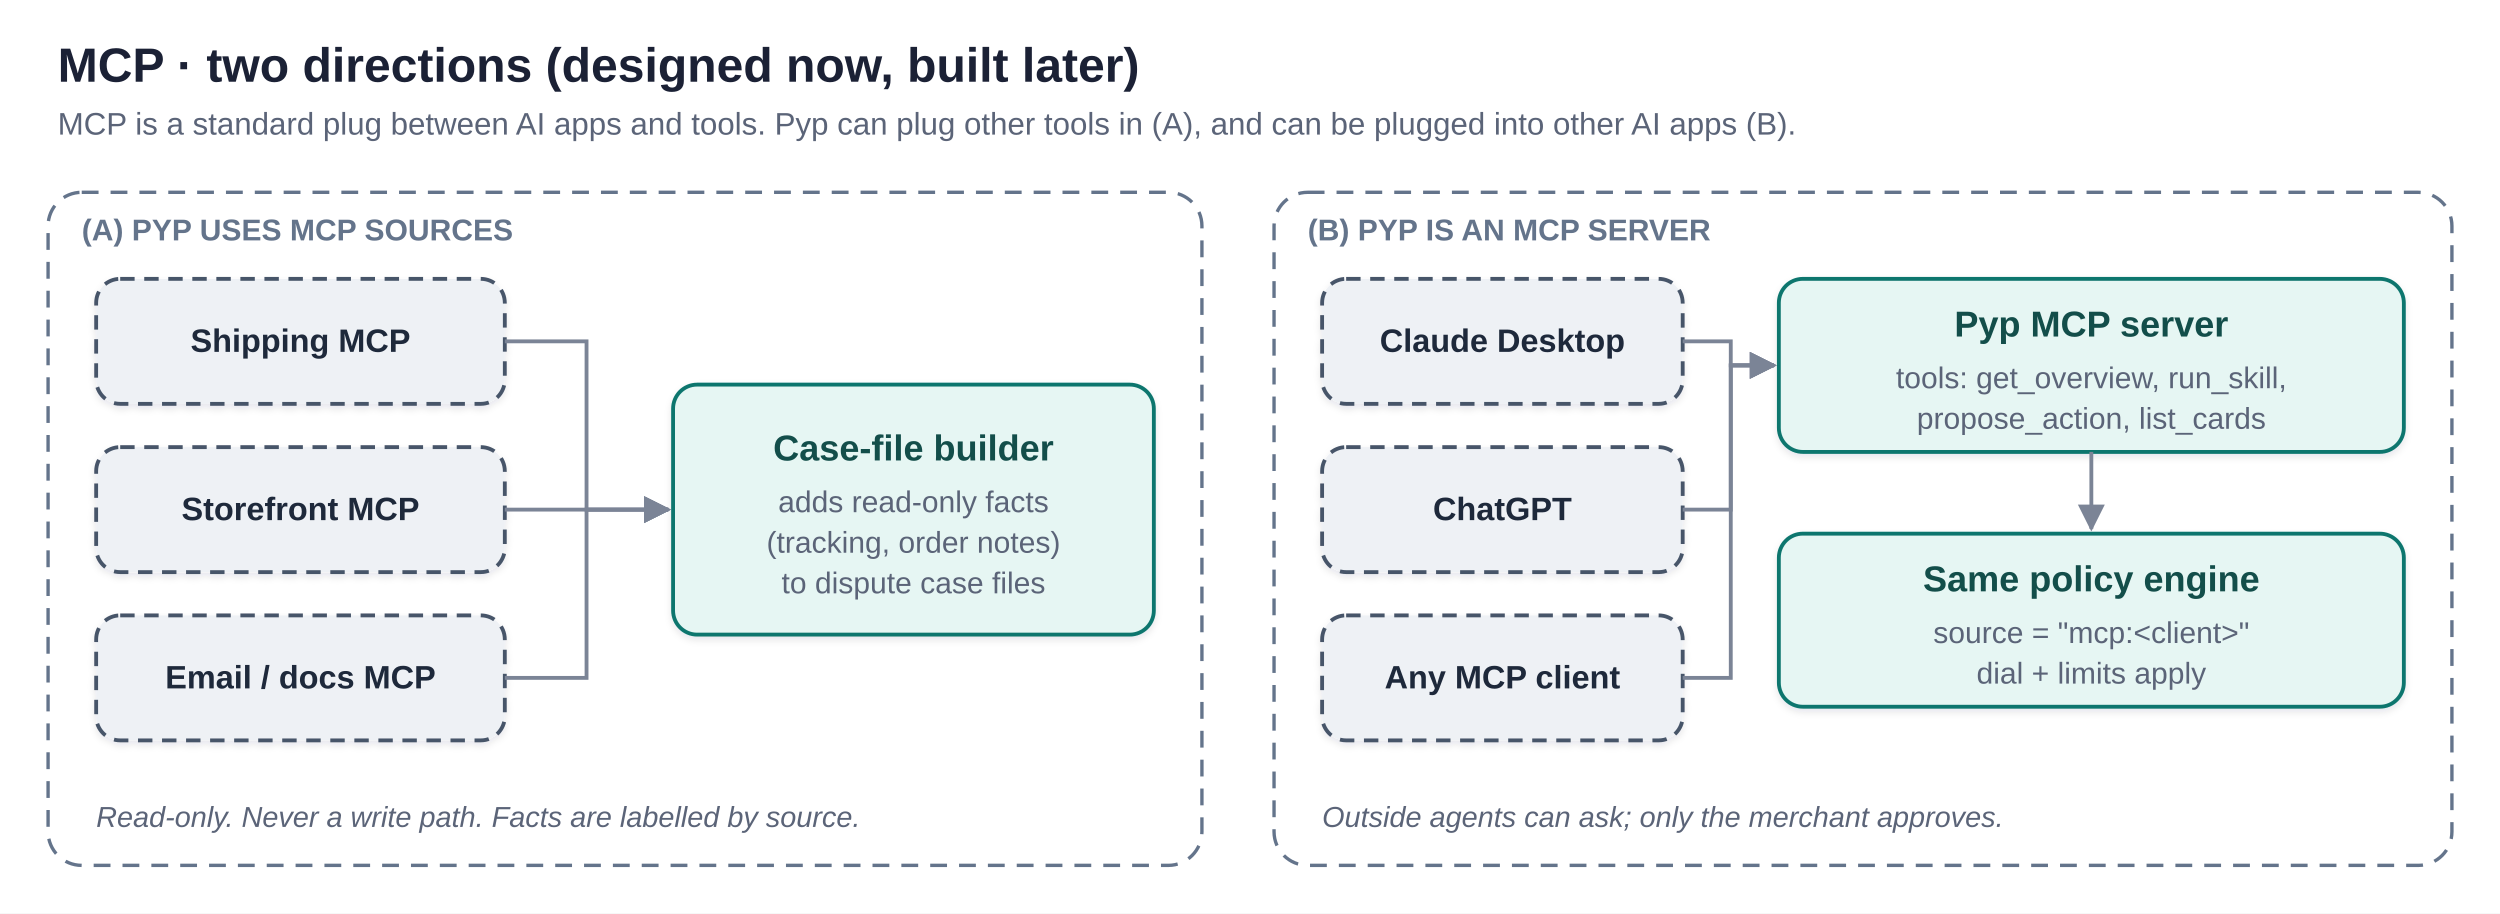
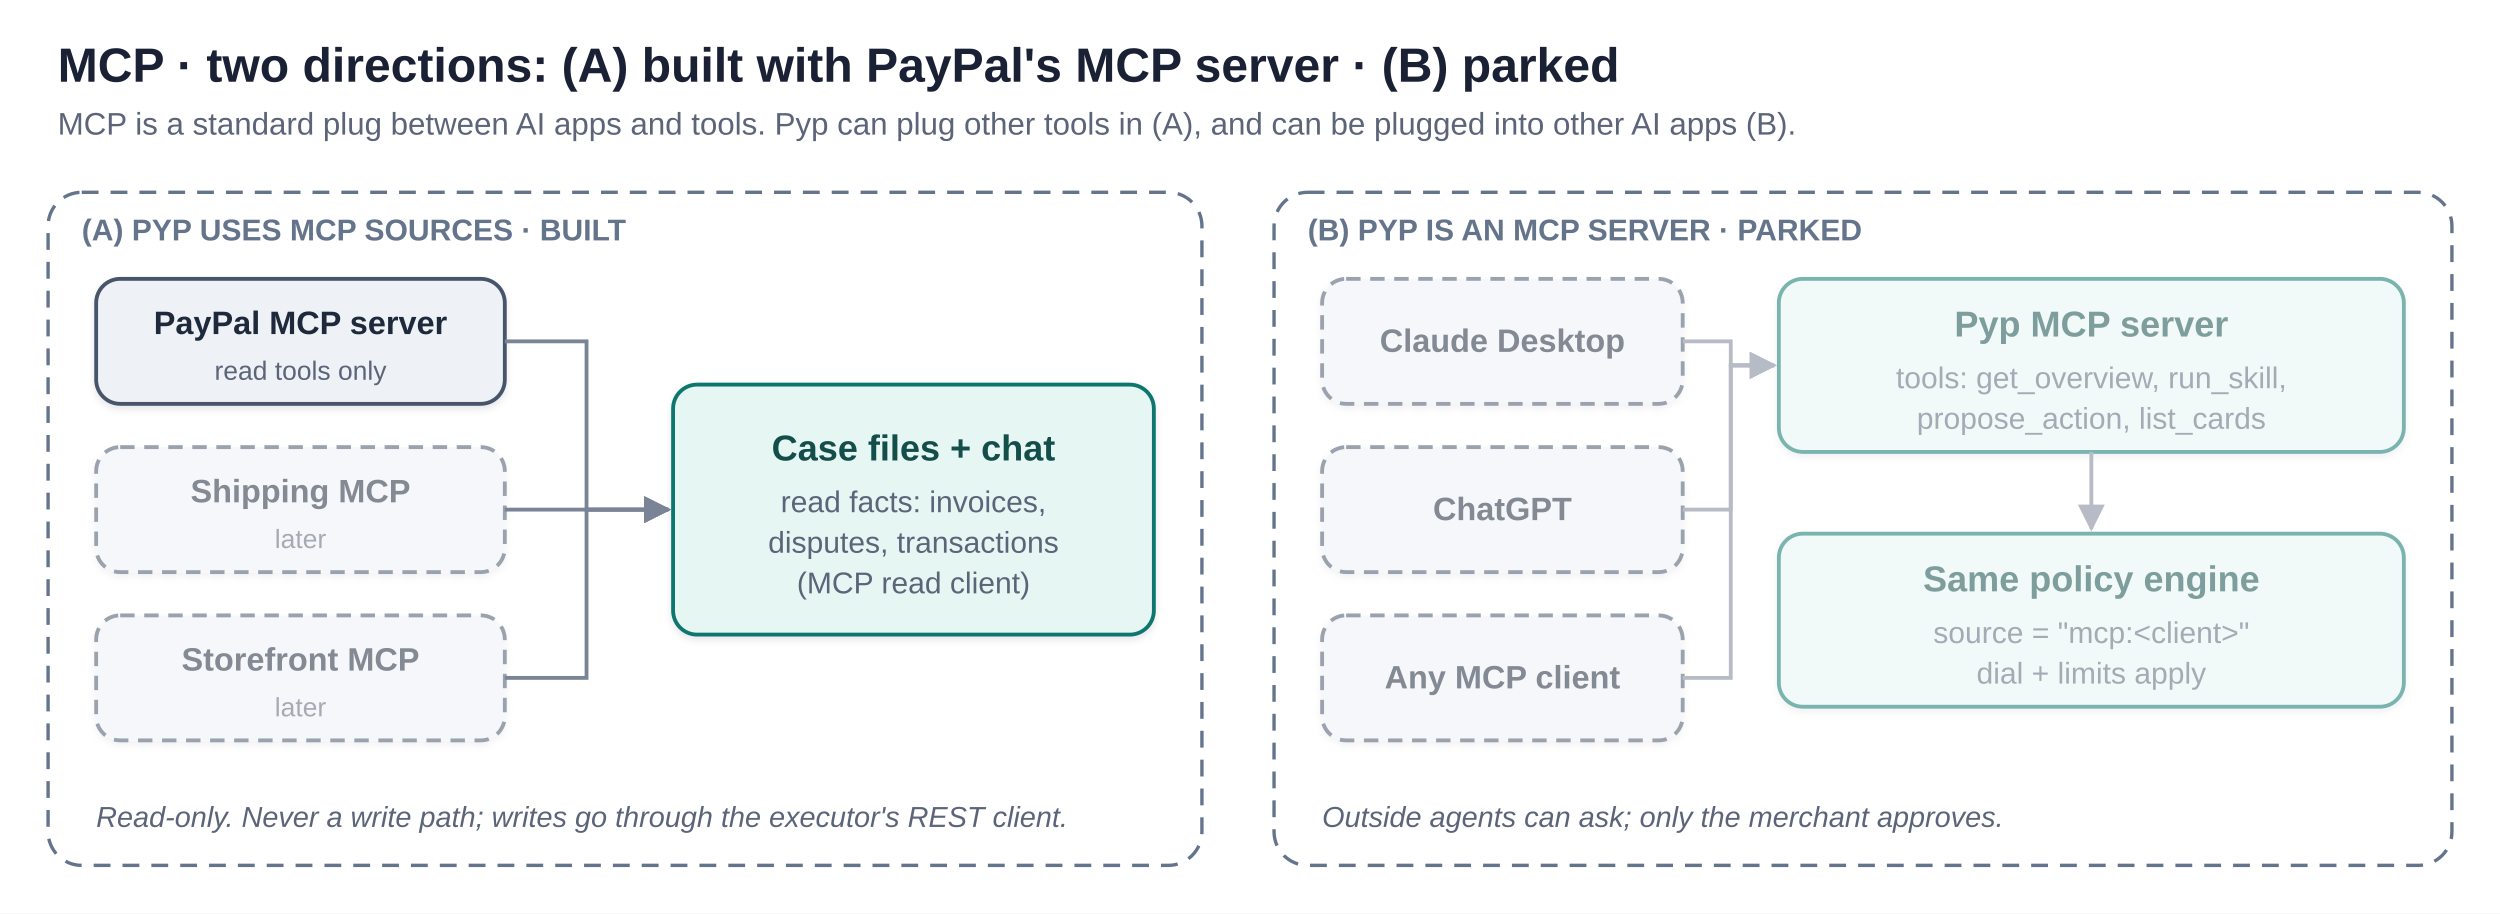
<svg xmlns="http://www.w3.org/2000/svg" viewBox="0 0 1040 380" width="1040" height="380" font-family="-apple-system, 'Segoe UI', 'Helvetica Neue', Arial, sans-serif" role="img" aria-label="MCP in two directions">
  <defs>
    <marker id="ah" viewBox="0 0 10 10" refX="9" refY="5" markerWidth="7" markerHeight="7" orient="auto-start-reverse">
      <path d="M0,0 L10,5 L0,10 z" fill="#7b8496" />
    </marker>
    <marker id="ahv" viewBox="0 0 10 10" refX="9" refY="5" markerWidth="7" markerHeight="7" orient="auto-start-reverse">
      <path d="M0,0 L10,5 L0,10 z" fill="#6d28d9" />
    </marker>
    <marker id="ahr" viewBox="0 0 10 10" refX="9" refY="5" markerWidth="7" markerHeight="7" orient="auto-start-reverse">
      <path d="M0,0 L10,5 L0,10 z" fill="#b91c1c" />
    </marker>
    <marker id="ahb" viewBox="0 0 10 10" refX="9" refY="5" markerWidth="7" markerHeight="7" orient="auto-start-reverse">
      <path d="M0,0 L10,5 L0,10 z" fill="#1d4ed8" />
    </marker>
    <marker id="aht" viewBox="0 0 10 10" refX="9" refY="5" markerWidth="7" markerHeight="7" orient="auto-start-reverse">
      <path d="M0,0 L10,5 L0,10 z" fill="#0f766e" />
    </marker>
    <filter id="sh" x="-5%" y="-5%" width="110%" height="120%">
      <feDropShadow dx="0" dy="1.5" stdDeviation="1.5" flood-color="#0f172a" flood-opacity="0.10" />
    </filter>
  </defs>
  <rect x="0" y="0" width="1040" height="380" fill="#ffffff" />
-   <text x="24" y="34" font-size="20" font-weight="750" fill="#1b2135" text-anchor="start">MCP · two directions (designed now, built later)</text>
+   <text x="24" y="34" font-size="20" font-weight="750" fill="#1b2135" text-anchor="start">MCP · two directions: (A) built with PayPal's MCP server · (B) parked</text>
  <text x="24" y="56" font-size="13" font-weight="400" fill="#5b6478" text-anchor="start">MCP is a standard plug between AI apps and tools. Pyp can plug other tools in (A), and can be plugged into other AI apps (B).</text>
  <rect x="20" y="80" width="480" height="280" rx="14" fill="none" stroke="#64748b" stroke-width="1.4" stroke-dasharray="7 5" />
-   <text x="34" y="100" font-size="12.5" font-weight="700" fill="#64748b" text-anchor="start">(A) PYP USES MCP SOURCES</text>
-   <rect x="40" y="116" width="170" height="52" rx="10" fill="#eef1f5" stroke="#475569" stroke-width="1.6" stroke-dasharray="6 4" filter="url(#sh)" />
-   <text x="125" y="146.387" font-size="13.5" font-weight="650" fill="#1e293b" text-anchor="middle">Shipping MCP</text>
-   <rect x="40" y="186" width="170" height="52" rx="10" fill="#eef1f5" stroke="#475569" stroke-width="1.6" stroke-dasharray="6 4" filter="url(#sh)" />
-   <text x="125" y="216.387" font-size="13.5" font-weight="650" fill="#1e293b" text-anchor="middle">Storefront MCP</text>
-   <rect x="40" y="256" width="170" height="52" rx="10" fill="#eef1f5" stroke="#475569" stroke-width="1.6" stroke-dasharray="6 4" filter="url(#sh)" />
-   <text x="125" y="286.387" font-size="13.5" font-weight="650" fill="#1e293b" text-anchor="middle">Email / docs MCP</text>
+   <text x="34" y="100" font-size="12.5" font-weight="700" fill="#64748b" text-anchor="start">(A) PYP USES MCP SOURCES · BUILT</text>
+   <rect x="40" y="116" width="170" height="52" rx="10" fill="#eef1f5" stroke="#475569" stroke-width="1.6" filter="url(#sh)" />
+   <text x="125" y="138.963" font-size="13.5" font-weight="650" fill="#1e293b" text-anchor="middle">PayPal MCP server</text>
+   <text x="125" y="157.988" font-size="11" font-weight="400" fill="#5b6478" text-anchor="middle">read tools only</text>
+   <g opacity="0.55">
+     <rect x="40" y="186" width="170" height="52" rx="10" fill="#eef1f5" stroke="#475569" stroke-width="1.6" stroke-dasharray="6 4" filter="url(#sh)" />
+     <text x="125" y="208.962" font-size="13.5" font-weight="650" fill="#1e293b" text-anchor="middle">Shipping MCP</text>
+     <text x="125" y="227.987" font-size="11" font-weight="400" fill="#5b6478" text-anchor="middle">later</text>
+     <rect x="40" y="256" width="170" height="52" rx="10" fill="#eef1f5" stroke="#475569" stroke-width="1.6" stroke-dasharray="6 4" filter="url(#sh)" />
+     <text x="125" y="278.962" font-size="13.5" font-weight="650" fill="#1e293b" text-anchor="middle">Storefront MCP</text>
+     <text x="125" y="297.988" font-size="11" font-weight="400" fill="#5b6478" text-anchor="middle">later</text>
+   </g>
  <rect x="280" y="160" width="200" height="104" rx="10" fill="#e6f6f3" stroke="#0f766e" stroke-width="1.6" filter="url(#sh)" />
-   <text x="380" y="191.562" font-size="15" font-weight="650" fill="#134e4a" text-anchor="middle">Case-file builder</text>
-   <text x="380" y="213.062" font-size="12.5" font-weight="400" fill="#5b6478" text-anchor="middle">adds read-only facts</text>
-   <text x="380" y="229.938" font-size="12.5" font-weight="400" fill="#5b6478" text-anchor="middle">(tracking, order notes)</text>
-   <text x="380" y="246.812" font-size="12.5" font-weight="400" fill="#5b6478" text-anchor="middle">to dispute case files</text>
+   <text x="380" y="191.562" font-size="15" font-weight="650" fill="#134e4a" text-anchor="middle">Case files + chat</text>
+   <text x="380" y="213.062" font-size="12.5" font-weight="400" fill="#5b6478" text-anchor="middle">read facts: invoices,</text>
+   <text x="380" y="229.938" font-size="12.5" font-weight="400" fill="#5b6478" text-anchor="middle">disputes, transactions</text>
+   <text x="380" y="246.812" font-size="12.5" font-weight="400" fill="#5b6478" text-anchor="middle">(MCP read client)</text>
  <path d="M210,142 L244,142 L244,212 L278,212" fill="none" stroke="#7b8496" stroke-width="1.6" marker-end="url(#ah)" />
  <path d="M210,212 L244,212 L244,212 L278,212" fill="none" stroke="#7b8496" stroke-width="1.6" marker-end="url(#ah)" />
  <path d="M210,282 L244,282 L244,212 L278,212" fill="none" stroke="#7b8496" stroke-width="1.6" marker-end="url(#ah)" />
-   <text x="40" y="344" font-size="12" font-weight="400" fill="#5b6478" text-anchor="start" font-style="italic">Read-only. Never a write path. Facts are labelled by source.</text>
+   <text x="40" y="344" font-size="12" font-weight="400" fill="#5b6478" text-anchor="start" font-style="italic">Read-only. Never a write path; writes go through the executor's REST client.</text>
  <rect x="530" y="80" width="490" height="280" rx="14" fill="none" stroke="#64748b" stroke-width="1.4" stroke-dasharray="7 5" />
-   <text x="544" y="100" font-size="12.5" font-weight="700" fill="#64748b" text-anchor="start">(B) PYP IS AN MCP SERVER</text>
-   <rect x="550" y="116" width="150" height="52" rx="10" fill="#eef1f5" stroke="#475569" stroke-width="1.6" stroke-dasharray="6 4" filter="url(#sh)" />
-   <text x="625" y="146.387" font-size="13.5" font-weight="650" fill="#1e293b" text-anchor="middle">Claude Desktop</text>
-   <rect x="550" y="186" width="150" height="52" rx="10" fill="#eef1f5" stroke="#475569" stroke-width="1.6" stroke-dasharray="6 4" filter="url(#sh)" />
-   <text x="625" y="216.387" font-size="13.5" font-weight="650" fill="#1e293b" text-anchor="middle">ChatGPT</text>
-   <rect x="550" y="256" width="150" height="52" rx="10" fill="#eef1f5" stroke="#475569" stroke-width="1.6" stroke-dasharray="6 4" filter="url(#sh)" />
-   <text x="625" y="286.387" font-size="13.5" font-weight="650" fill="#1e293b" text-anchor="middle">Any MCP client</text>
-   <rect x="740" y="116" width="260" height="72" rx="10" fill="#e6f6f3" stroke="#0f766e" stroke-width="1.6" filter="url(#sh)" />
-   <text x="870" y="140" font-size="15" font-weight="650" fill="#134e4a" text-anchor="middle">Pyp MCP server</text>
-   <text x="870" y="161.5" font-size="12.5" font-weight="400" fill="#5b6478" text-anchor="middle">tools: get_overview, run_skill,</text>
-   <text x="870" y="178.375" font-size="12.5" font-weight="400" fill="#5b6478" text-anchor="middle">propose_action, list_cards</text>
-   <rect x="740" y="222" width="260" height="72" rx="10" fill="#e6f6f3" stroke="#0f766e" stroke-width="1.6" filter="url(#sh)" />
-   <text x="870" y="246" font-size="15" font-weight="650" fill="#134e4a" text-anchor="middle">Same policy engine</text>
-   <text x="870" y="267.5" font-size="12.5" font-weight="400" fill="#5b6478" text-anchor="middle">source = "mcp:&lt;client&gt;"</text>
-   <text x="870" y="284.375" font-size="12.5" font-weight="400" fill="#5b6478" text-anchor="middle">dial + limits apply</text>
-   <path d="M700,142 L720,142 L720,152 L738,152" fill="none" stroke="#7b8496" stroke-width="1.6" marker-end="url(#ah)" />
-   <path d="M700,212 L720,212 L720,152 L738,152" fill="none" stroke="#7b8496" stroke-width="1.6" marker-end="url(#ah)" />
-   <path d="M700,282 L720,282 L720,152 L738,152" fill="none" stroke="#7b8496" stroke-width="1.6" marker-end="url(#ah)" />
-   <path d="M870,188 L870,220" fill="none" stroke="#7b8496" stroke-width="1.6" marker-end="url(#ah)" />
+   <text x="544" y="100" font-size="12.5" font-weight="700" fill="#64748b" text-anchor="start">(B) PYP IS AN MCP SERVER · PARKED</text>
+   <g opacity="0.55">
+     <rect x="550" y="116" width="150" height="52" rx="10" fill="#eef1f5" stroke="#475569" stroke-width="1.6" stroke-dasharray="6 4" filter="url(#sh)" />
+     <text x="625" y="146.387" font-size="13.5" font-weight="650" fill="#1e293b" text-anchor="middle">Claude Desktop</text>
+     <rect x="550" y="186" width="150" height="52" rx="10" fill="#eef1f5" stroke="#475569" stroke-width="1.6" stroke-dasharray="6 4" filter="url(#sh)" />
+     <text x="625" y="216.387" font-size="13.5" font-weight="650" fill="#1e293b" text-anchor="middle">ChatGPT</text>
+     <rect x="550" y="256" width="150" height="52" rx="10" fill="#eef1f5" stroke="#475569" stroke-width="1.6" stroke-dasharray="6 4" filter="url(#sh)" />
+     <text x="625" y="286.387" font-size="13.5" font-weight="650" fill="#1e293b" text-anchor="middle">Any MCP client</text>
+     <rect x="740" y="116" width="260" height="72" rx="10" fill="#e6f6f3" stroke="#0f766e" stroke-width="1.6" filter="url(#sh)" />
+     <text x="870" y="140" font-size="15" font-weight="650" fill="#134e4a" text-anchor="middle">Pyp MCP server</text>
+     <text x="870" y="161.5" font-size="12.5" font-weight="400" fill="#5b6478" text-anchor="middle">tools: get_overview, run_skill,</text>
+     <text x="870" y="178.375" font-size="12.5" font-weight="400" fill="#5b6478" text-anchor="middle">propose_action, list_cards</text>
+     <rect x="740" y="222" width="260" height="72" rx="10" fill="#e6f6f3" stroke="#0f766e" stroke-width="1.6" filter="url(#sh)" />
+     <text x="870" y="246" font-size="15" font-weight="650" fill="#134e4a" text-anchor="middle">Same policy engine</text>
+     <text x="870" y="267.5" font-size="12.5" font-weight="400" fill="#5b6478" text-anchor="middle">source = "mcp:&lt;client&gt;"</text>
+     <text x="870" y="284.375" font-size="12.5" font-weight="400" fill="#5b6478" text-anchor="middle">dial + limits apply</text>
+     <path d="M700,142 L720,142 L720,152 L738,152" fill="none" stroke="#7b8496" stroke-width="1.6" marker-end="url(#ah)" />
+     <path d="M700,212 L720,212 L720,152 L738,152" fill="none" stroke="#7b8496" stroke-width="1.6" marker-end="url(#ah)" />
+     <path d="M700,282 L720,282 L720,152 L738,152" fill="none" stroke="#7b8496" stroke-width="1.6" marker-end="url(#ah)" />
+     <path d="M870,188 L870,220" fill="none" stroke="#7b8496" stroke-width="1.6" marker-end="url(#ah)" />
+   </g>
  <text x="550" y="344" font-size="12" font-weight="400" fill="#5b6478" text-anchor="start" font-style="italic">Outside agents can ask; only the merchant approves.</text>
</svg>
